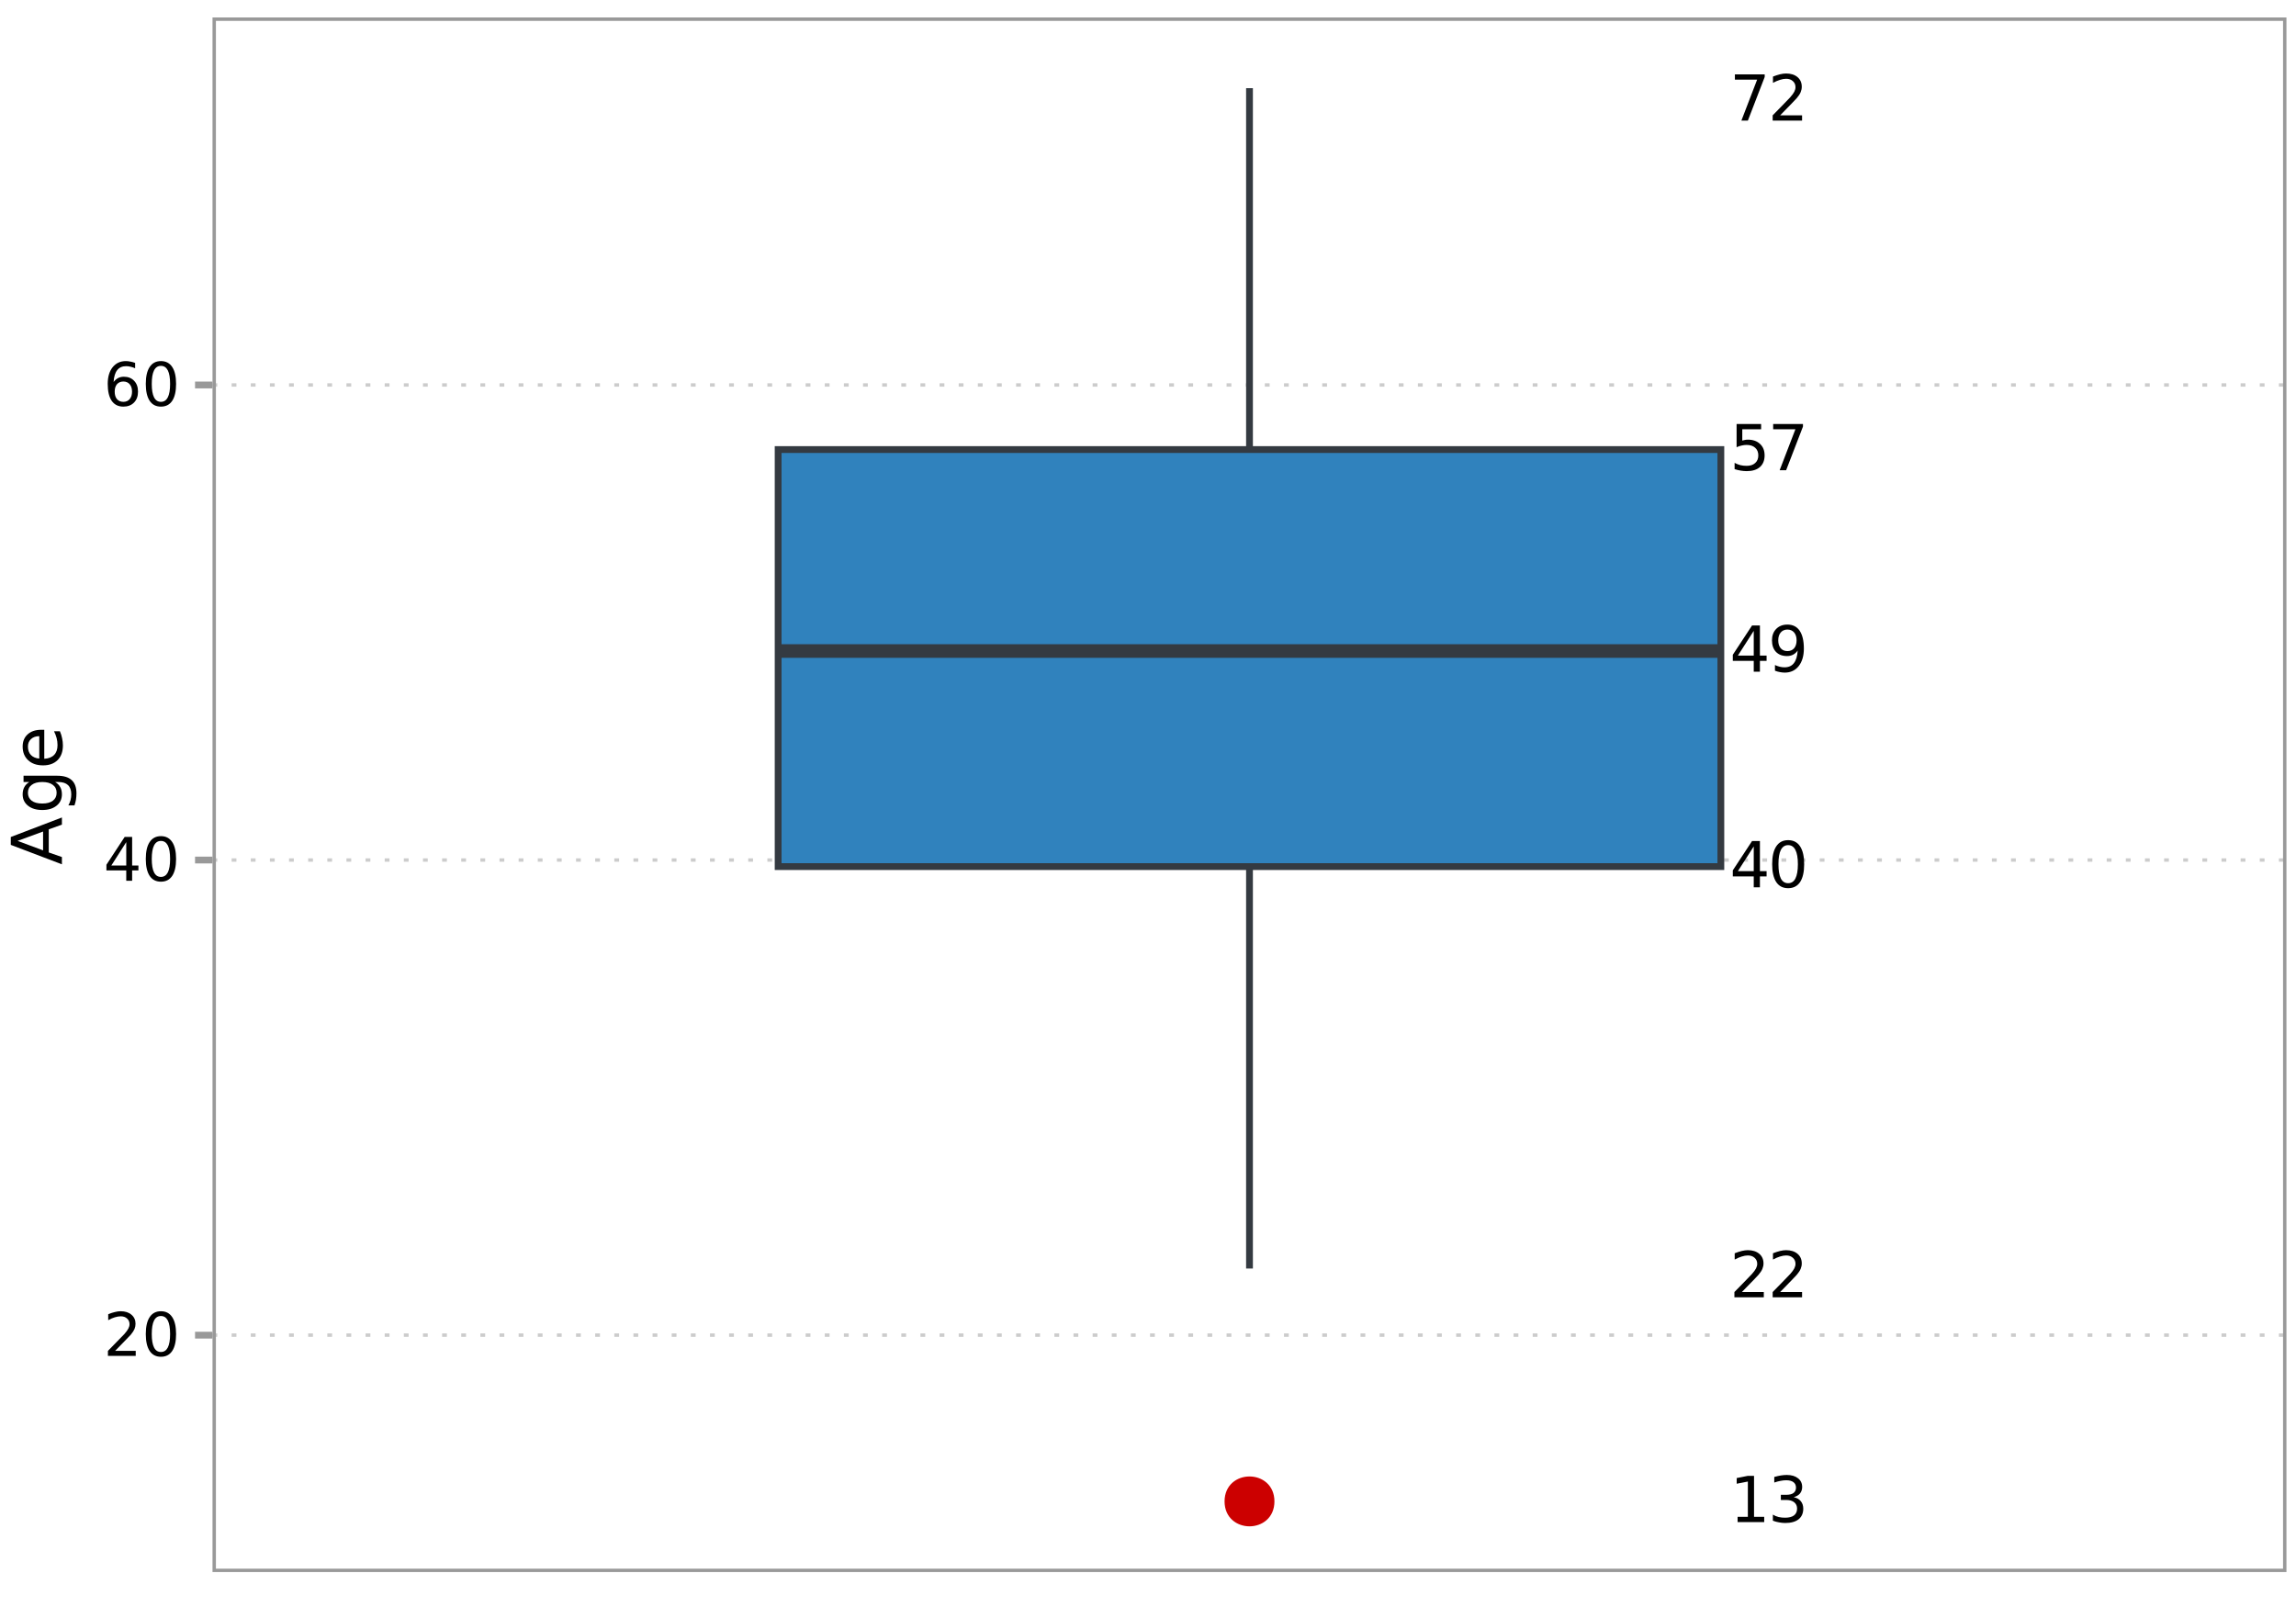
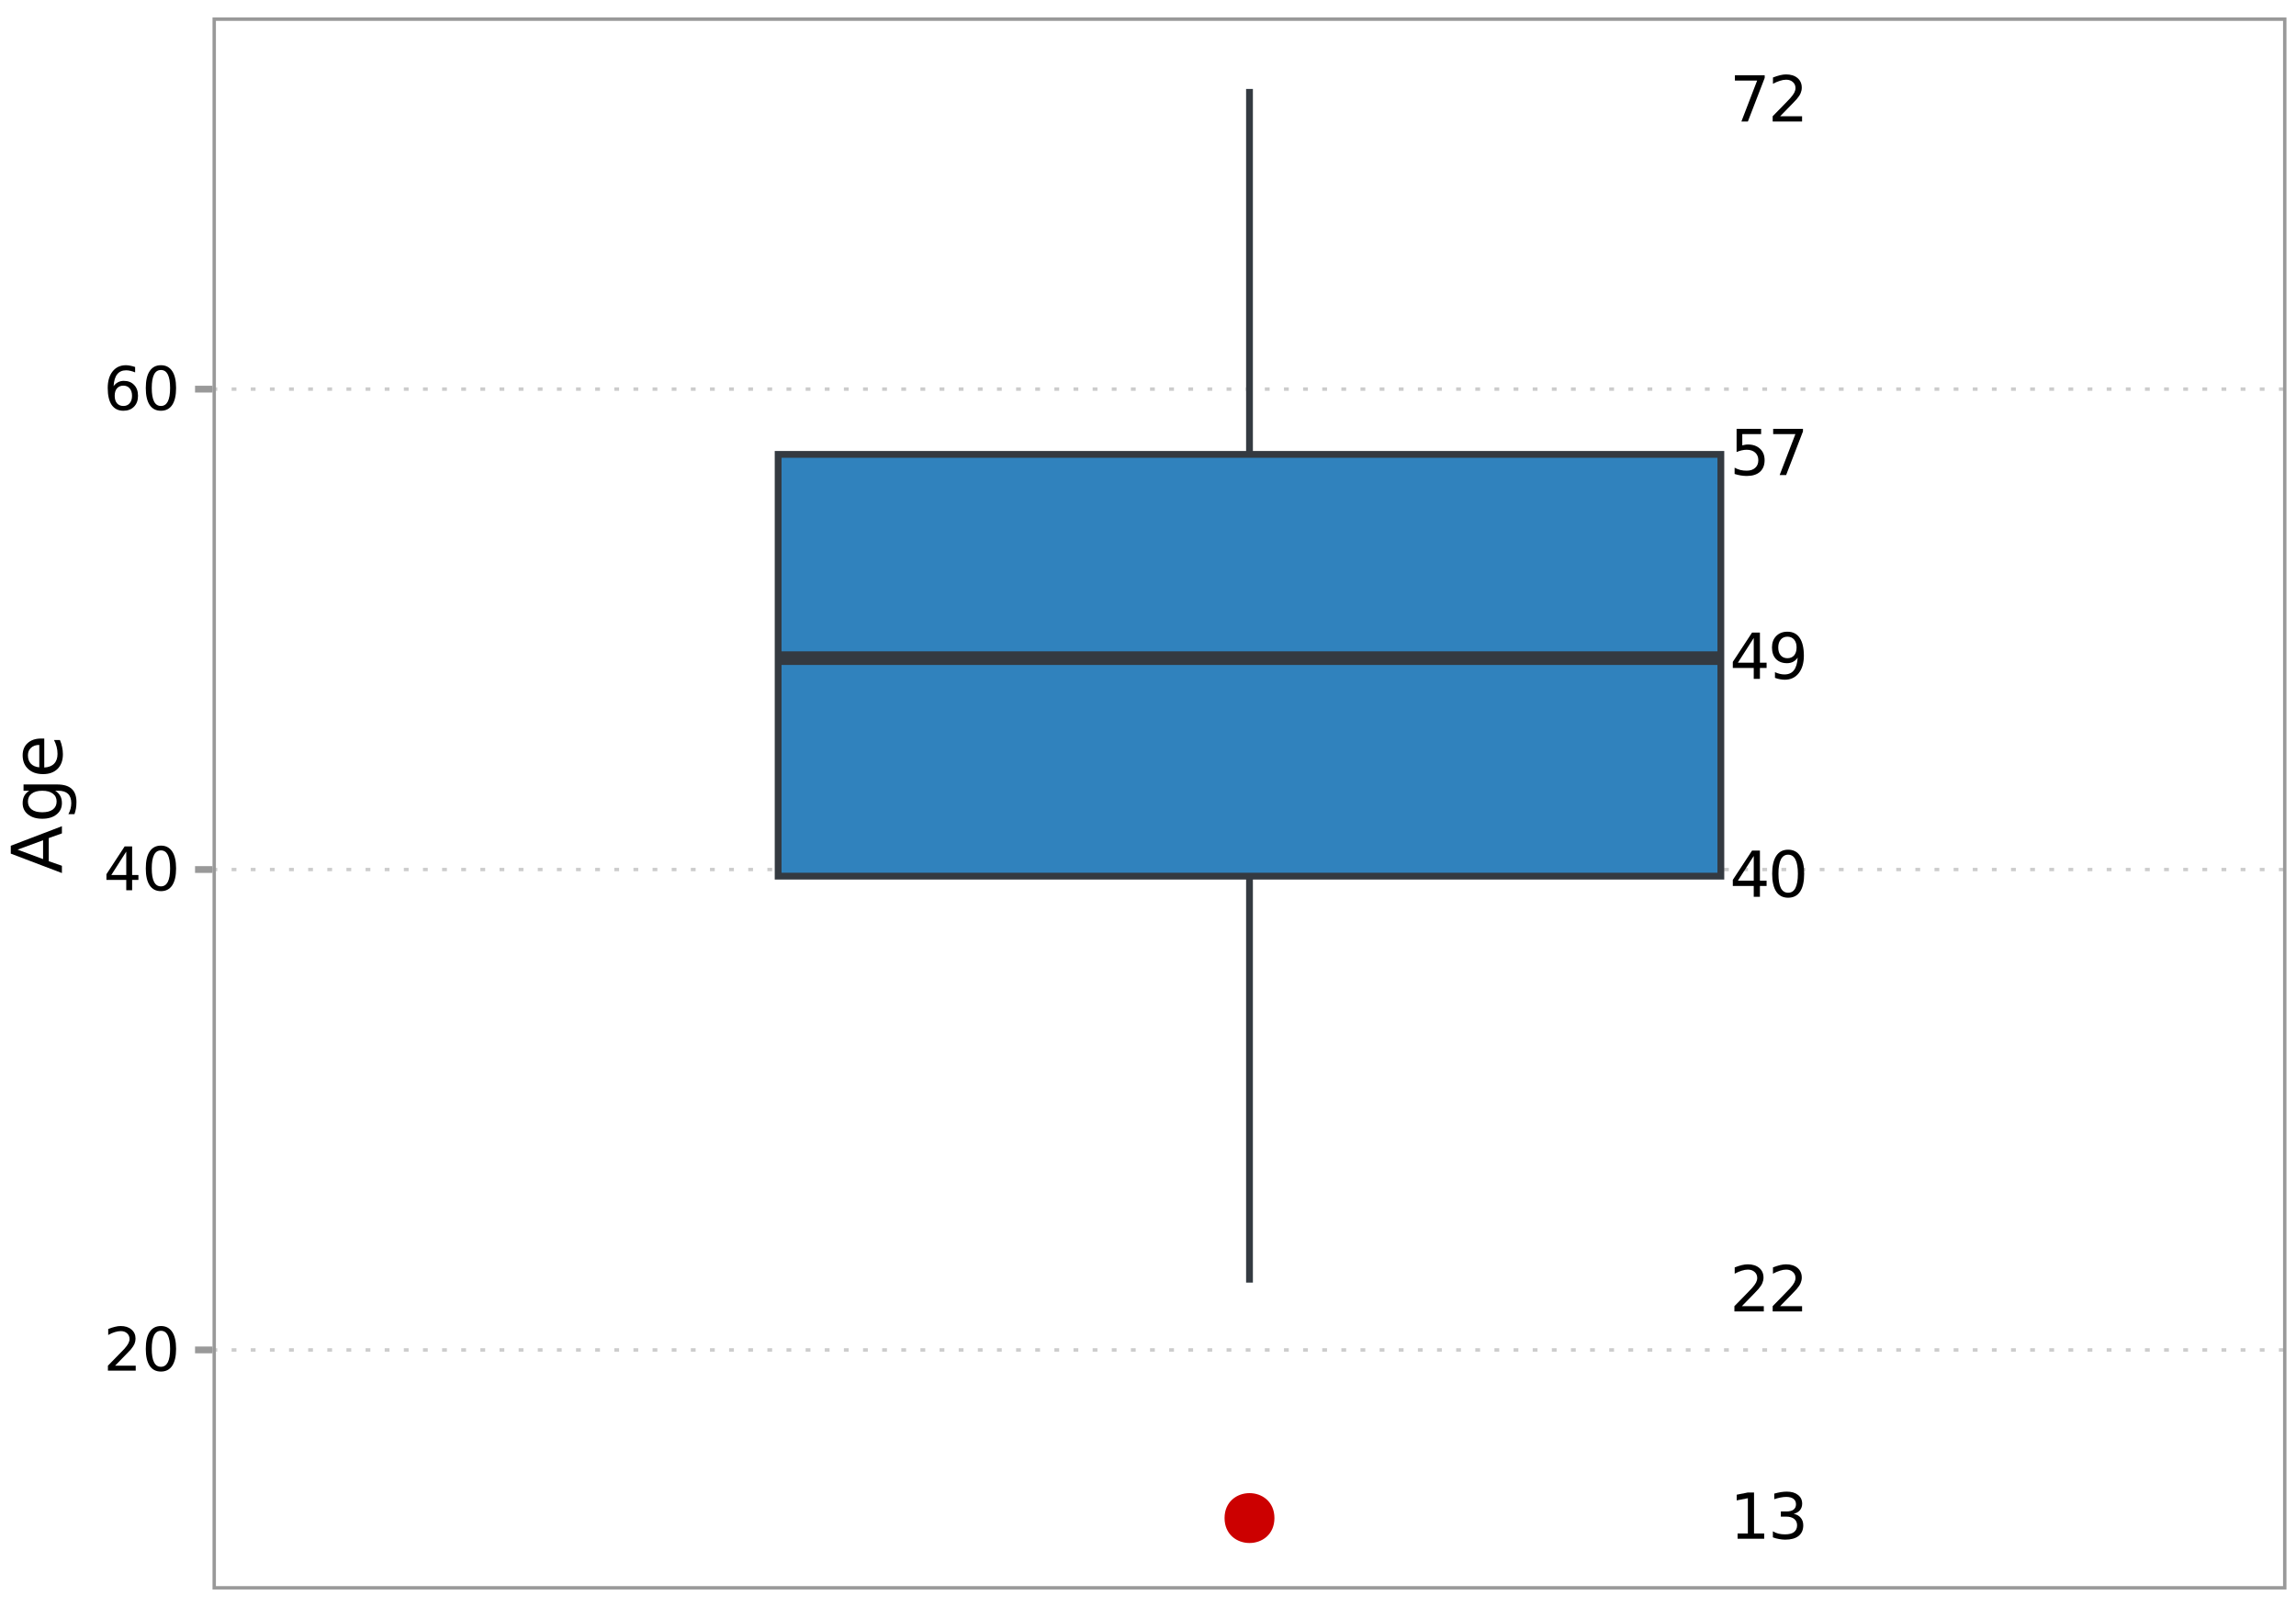
<svg xmlns="http://www.w3.org/2000/svg" xmlns:xlink="http://www.w3.org/1999/xlink" width="360" height="252" viewBox="0 0 360 252">
  <defs>
    <g>
      <g id="glyph-0-0">
        <path d="M 0.5 1.766 L 0.5 -7.016 L 5.469 -7.016 L 5.469 1.766 Z M 1.047 1.203 L 4.922 1.203 L 4.922 -6.453 L 1.047 -6.453 Z M 1.047 1.203 " />
      </g>
      <g id="glyph-0-1">
        <path d="M 1.234 -0.828 L 2.844 -0.828 L 2.844 -6.359 L 1.094 -6.016 L 1.094 -6.906 L 2.828 -7.25 L 3.812 -7.25 L 3.812 -0.828 L 5.406 -0.828 L 5.406 0 L 1.234 0 Z M 1.234 -0.828 " />
      </g>
      <g id="glyph-0-2">
        <path d="M 4.031 -3.906 C 4.508 -3.812 4.879 -3.602 5.141 -3.281 C 5.398 -2.969 5.531 -2.578 5.531 -2.109 C 5.531 -1.391 5.285 -0.832 4.797 -0.438 C 4.305 -0.051 3.609 0.141 2.703 0.141 C 2.391 0.141 2.07 0.109 1.75 0.047 C 1.426 -0.004 1.098 -0.094 0.766 -0.219 L 0.766 -1.172 C 1.035 -1.004 1.332 -0.879 1.656 -0.797 C 1.977 -0.723 2.316 -0.688 2.672 -0.688 C 3.285 -0.688 3.754 -0.805 4.078 -1.047 C 4.398 -1.297 4.562 -1.648 4.562 -2.109 C 4.562 -2.535 4.41 -2.867 4.109 -3.109 C 3.805 -3.348 3.391 -3.469 2.859 -3.469 L 2.016 -3.469 L 2.016 -4.281 L 2.891 -4.281 C 3.379 -4.281 3.75 -4.375 4 -4.562 C 4.258 -4.758 4.391 -5.039 4.391 -5.406 C 4.391 -5.781 4.254 -6.066 3.984 -6.266 C 3.723 -6.461 3.348 -6.562 2.859 -6.562 C 2.586 -6.562 2.297 -6.531 1.984 -6.469 C 1.68 -6.414 1.348 -6.328 0.984 -6.203 L 0.984 -7.078 C 1.348 -7.18 1.691 -7.258 2.016 -7.312 C 2.348 -7.363 2.656 -7.391 2.938 -7.391 C 3.688 -7.391 4.273 -7.219 4.703 -6.875 C 5.141 -6.539 5.359 -6.082 5.359 -5.5 C 5.359 -5.102 5.242 -4.766 5.016 -4.484 C 4.785 -4.211 4.457 -4.02 4.031 -3.906 Z M 4.031 -3.906 " />
      </g>
      <g id="glyph-0-3">
        <path d="M 1.906 -0.828 L 5.344 -0.828 L 5.344 0 L 0.734 0 L 0.734 -0.828 C 1.098 -1.211 1.602 -1.727 2.25 -2.375 C 2.895 -3.031 3.301 -3.453 3.469 -3.641 C 3.781 -3.992 4 -4.289 4.125 -4.531 C 4.25 -4.781 4.312 -5.02 4.312 -5.25 C 4.312 -5.633 4.176 -5.945 3.906 -6.188 C 3.633 -6.438 3.281 -6.562 2.844 -6.562 C 2.539 -6.562 2.219 -6.504 1.875 -6.391 C 1.531 -6.285 1.164 -6.129 0.781 -5.922 L 0.781 -6.906 C 1.176 -7.062 1.547 -7.18 1.891 -7.266 C 2.234 -7.348 2.547 -7.391 2.828 -7.391 C 3.578 -7.391 4.176 -7.203 4.625 -6.828 C 5.07 -6.453 5.297 -5.945 5.297 -5.312 C 5.297 -5.02 5.238 -4.738 5.125 -4.469 C 5.02 -4.195 4.816 -3.883 4.516 -3.531 C 4.43 -3.426 4.172 -3.148 3.734 -2.703 C 3.305 -2.254 2.695 -1.629 1.906 -0.828 Z M 1.906 -0.828 " />
      </g>
      <g id="glyph-0-4">
        <path d="M 3.766 -6.406 L 1.281 -2.531 L 3.766 -2.531 Z M 3.5 -7.25 L 4.734 -7.25 L 4.734 -2.531 L 5.781 -2.531 L 5.781 -1.703 L 4.734 -1.703 L 4.734 0 L 3.766 0 L 3.766 -1.703 L 0.484 -1.703 L 0.484 -2.656 Z M 3.5 -7.25 " />
      </g>
      <g id="glyph-0-5">
        <path d="M 3.156 -6.609 C 2.656 -6.609 2.273 -6.359 2.016 -5.859 C 1.766 -5.367 1.641 -4.625 1.641 -3.625 C 1.641 -2.625 1.766 -1.875 2.016 -1.375 C 2.273 -0.883 2.656 -0.641 3.156 -0.641 C 3.664 -0.641 4.047 -0.883 4.297 -1.375 C 4.555 -1.875 4.688 -2.625 4.688 -3.625 C 4.688 -4.625 4.555 -5.367 4.297 -5.859 C 4.047 -6.359 3.664 -6.609 3.156 -6.609 Z M 3.156 -7.391 C 3.977 -7.391 4.602 -7.066 5.031 -6.422 C 5.457 -5.773 5.672 -4.844 5.672 -3.625 C 5.672 -2.395 5.457 -1.457 5.031 -0.812 C 4.602 -0.176 3.977 0.141 3.156 0.141 C 2.344 0.141 1.723 -0.176 1.297 -0.812 C 0.867 -1.457 0.656 -2.395 0.656 -3.625 C 0.656 -4.844 0.867 -5.773 1.297 -6.422 C 1.723 -7.066 2.344 -7.391 3.156 -7.391 Z M 3.156 -7.391 " />
      </g>
      <g id="glyph-0-6">
        <path d="M 1.094 -0.156 L 1.094 -1.047 C 1.344 -0.93 1.594 -0.844 1.844 -0.781 C 2.094 -0.719 2.336 -0.688 2.578 -0.688 C 3.234 -0.688 3.727 -0.906 4.062 -1.344 C 4.406 -1.781 4.602 -2.441 4.656 -3.328 C 4.469 -3.047 4.227 -2.828 3.938 -2.672 C 3.656 -2.523 3.336 -2.453 2.984 -2.453 C 2.254 -2.453 1.676 -2.672 1.25 -3.109 C 0.832 -3.555 0.625 -4.16 0.625 -4.922 C 0.625 -5.66 0.844 -6.254 1.281 -6.703 C 1.727 -7.16 2.316 -7.391 3.047 -7.391 C 3.891 -7.391 4.531 -7.066 4.969 -6.422 C 5.406 -5.773 5.625 -4.844 5.625 -3.625 C 5.625 -2.477 5.352 -1.562 4.812 -0.875 C 4.27 -0.195 3.539 0.141 2.625 0.141 C 2.383 0.141 2.133 0.113 1.875 0.062 C 1.625 0.02 1.363 -0.051 1.094 -0.156 Z M 3.047 -3.234 C 3.484 -3.234 3.832 -3.379 4.094 -3.672 C 4.352 -3.973 4.484 -4.391 4.484 -4.922 C 4.484 -5.441 4.352 -5.852 4.094 -6.156 C 3.832 -6.457 3.484 -6.609 3.047 -6.609 C 2.609 -6.609 2.258 -6.457 2 -6.156 C 1.738 -5.852 1.609 -5.441 1.609 -4.922 C 1.609 -4.391 1.738 -3.973 2 -3.672 C 2.258 -3.379 2.609 -3.234 3.047 -3.234 Z M 3.047 -3.234 " />
      </g>
      <g id="glyph-0-7">
        <path d="M 1.078 -7.25 L 4.922 -7.25 L 4.922 -6.422 L 1.969 -6.422 L 1.969 -4.656 C 2.113 -4.695 2.254 -4.727 2.391 -4.75 C 2.535 -4.781 2.68 -4.797 2.828 -4.797 C 3.641 -4.797 4.281 -4.57 4.75 -4.125 C 5.227 -3.688 5.469 -3.086 5.469 -2.328 C 5.469 -1.547 5.223 -0.938 4.734 -0.5 C 4.242 -0.07 3.555 0.141 2.672 0.141 C 2.367 0.141 2.055 0.113 1.734 0.062 C 1.422 0.008 1.098 -0.066 0.766 -0.172 L 0.766 -1.156 C 1.055 -1 1.359 -0.879 1.672 -0.797 C 1.984 -0.723 2.312 -0.688 2.656 -0.688 C 3.219 -0.688 3.66 -0.832 3.984 -1.125 C 4.316 -1.414 4.484 -1.816 4.484 -2.328 C 4.484 -2.836 4.316 -3.238 3.984 -3.531 C 3.66 -3.82 3.219 -3.969 2.656 -3.969 C 2.395 -3.969 2.133 -3.938 1.875 -3.875 C 1.613 -3.82 1.348 -3.734 1.078 -3.609 Z M 1.078 -7.25 " />
      </g>
      <g id="glyph-0-8">
        <path d="M 0.812 -7.25 L 5.484 -7.25 L 5.484 -6.844 L 2.844 0 L 1.828 0 L 4.297 -6.422 L 0.812 -6.422 Z M 0.812 -7.25 " />
      </g>
      <g id="glyph-1-0">
        <path d="M 0.469 1.672 L 0.469 -6.641 L 5.188 -6.641 L 5.188 1.672 Z M 1 1.141 L 4.656 1.141 L 4.656 -6.109 L 1 -6.109 Z M 1 1.141 " />
      </g>
      <g id="glyph-1-1">
        <path d="M 1.812 -0.781 L 5.047 -0.781 L 5.047 0 L 0.688 0 L 0.688 -0.781 C 1.039 -1.145 1.52 -1.633 2.125 -2.25 C 2.738 -2.863 3.125 -3.258 3.281 -3.438 C 3.57 -3.77 3.773 -4.051 3.891 -4.281 C 4.016 -4.52 4.078 -4.75 4.078 -4.969 C 4.078 -5.332 3.945 -5.629 3.688 -5.859 C 3.438 -6.086 3.109 -6.203 2.703 -6.203 C 2.41 -6.203 2.098 -6.148 1.766 -6.047 C 1.441 -5.953 1.098 -5.801 0.734 -5.594 L 0.734 -6.531 C 1.109 -6.688 1.457 -6.801 1.781 -6.875 C 2.102 -6.957 2.398 -7 2.672 -7 C 3.391 -7 3.957 -6.816 4.375 -6.453 C 4.801 -6.098 5.016 -5.625 5.016 -5.031 C 5.016 -4.75 4.961 -4.477 4.859 -4.219 C 4.754 -3.969 4.562 -3.672 4.281 -3.328 C 4.195 -3.242 3.953 -2.988 3.547 -2.562 C 3.141 -2.133 2.562 -1.539 1.812 -0.781 Z M 1.812 -0.781 " />
      </g>
      <g id="glyph-1-2">
        <path d="M 3 -6.25 C 2.52 -6.25 2.16 -6.016 1.922 -5.547 C 1.68 -5.078 1.562 -4.367 1.562 -3.422 C 1.562 -2.484 1.68 -1.781 1.922 -1.312 C 2.16 -0.844 2.52 -0.609 3 -0.609 C 3.477 -0.609 3.836 -0.844 4.078 -1.312 C 4.316 -1.781 4.438 -2.484 4.438 -3.422 C 4.438 -4.367 4.316 -5.078 4.078 -5.547 C 3.836 -6.016 3.477 -6.25 3 -6.25 Z M 3 -7 C 3.77 -7 4.359 -6.691 4.766 -6.078 C 5.172 -5.473 5.375 -4.586 5.375 -3.422 C 5.375 -2.266 5.172 -1.379 4.766 -0.766 C 4.359 -0.16 3.77 0.141 3 0.141 C 2.227 0.141 1.641 -0.16 1.234 -0.766 C 0.828 -1.379 0.625 -2.266 0.625 -3.422 C 0.625 -4.586 0.828 -5.473 1.234 -6.078 C 1.641 -6.691 2.227 -7 3 -7 Z M 3 -7 " />
      </g>
      <g id="glyph-1-3">
        <path d="M 3.562 -6.062 L 1.219 -2.391 L 3.562 -2.391 Z M 3.312 -6.875 L 4.484 -6.875 L 4.484 -2.391 L 5.469 -2.391 L 5.469 -1.625 L 4.484 -1.625 L 4.484 0 L 3.562 0 L 3.562 -1.625 L 0.453 -1.625 L 0.453 -2.516 Z M 3.312 -6.875 " />
      </g>
      <g id="glyph-1-4">
        <path d="M 3.109 -3.797 C 2.691 -3.797 2.359 -3.656 2.109 -3.375 C 1.867 -3.094 1.75 -2.703 1.75 -2.203 C 1.75 -1.711 1.867 -1.32 2.109 -1.031 C 2.359 -0.75 2.691 -0.609 3.109 -0.609 C 3.523 -0.609 3.852 -0.75 4.094 -1.031 C 4.344 -1.32 4.469 -1.711 4.469 -2.203 C 4.469 -2.703 4.344 -3.094 4.094 -3.375 C 3.852 -3.656 3.523 -3.797 3.109 -3.797 Z M 4.953 -6.719 L 4.953 -5.875 C 4.723 -5.977 4.488 -6.055 4.25 -6.109 C 4.008 -6.172 3.773 -6.203 3.547 -6.203 C 2.93 -6.203 2.461 -5.992 2.141 -5.578 C 1.816 -5.172 1.629 -4.551 1.578 -3.719 C 1.766 -3.977 1.992 -4.18 2.266 -4.328 C 2.535 -4.473 2.836 -4.547 3.172 -4.547 C 3.859 -4.547 4.398 -4.332 4.797 -3.906 C 5.203 -3.488 5.406 -2.922 5.406 -2.203 C 5.406 -1.492 5.195 -0.926 4.781 -0.5 C 4.363 -0.07 3.805 0.141 3.109 0.141 C 2.316 0.141 1.707 -0.16 1.281 -0.766 C 0.863 -1.379 0.656 -2.266 0.656 -3.422 C 0.656 -4.516 0.91 -5.383 1.422 -6.031 C 1.941 -6.676 2.633 -7 3.5 -7 C 3.738 -7 3.973 -6.973 4.203 -6.922 C 4.441 -6.879 4.691 -6.812 4.953 -6.719 Z M 4.953 -6.719 " />
      </g>
      <g id="glyph-2-0">
        <path d="M 1.938 -0.547 L -7.75 -0.547 L -7.75 -6.047 L 1.938 -6.047 Z M 1.328 -1.172 L 1.328 -5.438 L -7.141 -5.438 L -7.141 -1.172 Z M 1.328 -1.172 " />
      </g>
      <g id="glyph-2-1">
        <path d="M -6.953 -3.766 L -2.953 -2.281 L -2.953 -5.234 Z M -8.016 -3.141 L -8.016 -4.375 L 0 -7.438 L 0 -6.312 L -2.062 -5.578 L -2.062 -1.953 L 0 -1.234 L 0 -0.094 Z M -8.016 -3.141 " />
      </g>
      <g id="glyph-2-2">
        <path d="M -3.078 -5 C -3.797 -5 -4.348 -4.848 -4.734 -4.547 C -5.129 -4.254 -5.328 -3.844 -5.328 -3.312 C -5.328 -2.781 -5.129 -2.363 -4.734 -2.062 C -4.348 -1.77 -3.797 -1.625 -3.078 -1.625 C -2.367 -1.625 -1.816 -1.77 -1.422 -2.062 C -1.023 -2.363 -0.828 -2.781 -0.828 -3.312 C -0.828 -3.844 -1.023 -4.254 -1.422 -4.547 C -1.816 -4.848 -2.367 -5 -3.078 -5 Z M -0.75 -5.984 C 0.281 -5.984 1.039 -5.754 1.531 -5.297 C 2.031 -4.848 2.281 -4.156 2.281 -3.219 C 2.281 -2.863 2.254 -2.531 2.203 -2.219 C 2.148 -1.914 2.07 -1.617 1.969 -1.328 L 1.016 -1.328 C 1.172 -1.617 1.285 -1.906 1.359 -2.188 C 1.43 -2.469 1.469 -2.758 1.469 -3.062 C 1.469 -3.707 1.297 -4.191 0.953 -4.516 C 0.617 -4.836 0.113 -5 -0.562 -5 L -1.062 -5 C -0.707 -4.789 -0.441 -4.523 -0.266 -4.203 C -0.086 -3.891 0 -3.508 0 -3.062 C 0 -2.32 -0.281 -1.727 -0.844 -1.281 C -1.406 -0.832 -2.148 -0.609 -3.078 -0.609 C -4.004 -0.609 -4.75 -0.832 -5.312 -1.281 C -5.875 -1.727 -6.156 -2.32 -6.156 -3.062 C -6.156 -3.508 -6.066 -3.891 -5.891 -4.203 C -5.723 -4.523 -5.461 -4.789 -5.109 -5 L -6.016 -5 L -6.016 -5.984 Z M -0.75 -5.984 " />
      </g>
      <g id="glyph-2-3">
        <path d="M -3.25 -6.188 L -2.766 -6.188 L -2.766 -1.641 C -2.086 -1.68 -1.57 -1.883 -1.219 -2.25 C -0.863 -2.613 -0.688 -3.125 -0.688 -3.781 C -0.688 -4.164 -0.734 -4.535 -0.828 -4.891 C -0.922 -5.242 -1.055 -5.598 -1.234 -5.953 L -0.312 -5.953 C -0.156 -5.598 -0.039 -5.234 0.031 -4.859 C 0.113 -4.484 0.156 -4.109 0.156 -3.734 C 0.156 -2.766 -0.117 -2 -0.672 -1.438 C -1.234 -0.883 -1.992 -0.609 -2.953 -0.609 C -3.93 -0.609 -4.707 -0.875 -5.281 -1.406 C -5.863 -1.938 -6.156 -2.656 -6.156 -3.562 C -6.156 -4.363 -5.895 -5 -5.375 -5.469 C -4.852 -5.945 -4.145 -6.188 -3.25 -6.188 Z M -3.547 -5.188 C -4.086 -5.188 -4.52 -5.035 -4.844 -4.734 C -5.164 -4.441 -5.328 -4.051 -5.328 -3.562 C -5.328 -3.008 -5.172 -2.566 -4.859 -2.234 C -4.547 -1.91 -4.109 -1.723 -3.547 -1.672 Z M -3.547 -5.188 " />
      </g>
    </g>
    <clipPath id="clip-0">
-       <path clip-rule="nonzero" d="M 33.32 209 L 358.504 209 L 358.504 210 L 33.32 210 Z M 33.32 209 " />
+       <path clip-rule="nonzero" d="M 33.32 211 L 358.504 211 L 358.504 212 L 33.32 212 Z M 33.32 211 " />
    </clipPath>
    <clipPath id="clip-1">
-       <path clip-rule="nonzero" d="M 33.32 134 L 358.504 134 L 358.504 136 L 33.32 136 Z M 33.32 134 " />
+       <path clip-rule="nonzero" d="M 33.32 136 L 358.504 136 L 358.504 137 L 33.32 137 Z M 33.32 136 " />
    </clipPath>
    <clipPath id="clip-2">
-       <path clip-rule="nonzero" d="M 33.32 60 L 358.504 60 L 358.504 61 L 33.32 61 Z M 33.32 60 " />
+       <path clip-rule="nonzero" d="M 33.32 60 L 358.504 60 L 358.504 62 L 33.32 62 Z M 33.32 60 " />
    </clipPath>
    <clipPath id="clip-3">
-       <path clip-rule="nonzero" d="M 33.32 2.738 L 358.504 2.738 L 358.504 246.52 L 33.32 246.52 Z M 33.32 2.738 " />
+       <path clip-rule="nonzero" d="M 33.32 2.738 L 358.504 2.738 L 358.504 249.258 L 33.32 249.258 Z M 33.32 2.738 " />
    </clipPath>
  </defs>
  <rect x="-36" y="-25.2" width="432" height="302.4" fill="rgb(100%, 100%, 100%)" fill-opacity="1" />
  <g clip-path="url(#clip-0)">
-     <path fill="none" stroke-width="0.533" stroke-linecap="butt" stroke-linejoin="round" stroke="rgb(80%, 80%, 80%)" stroke-opacity="1" stroke-dasharray="0.75 2.25" stroke-miterlimit="10" d="M 33.32 209.367 L 358.504 209.367 " />
+     <path fill="none" stroke-width="0.533" stroke-linecap="butt" stroke-linejoin="round" stroke="rgb(80%, 80%, 80%)" stroke-opacity="1" stroke-dasharray="0.75 2.25" stroke-miterlimit="10" d="M 33.32 211.688 L 358.504 211.688 " />
  </g>
  <g clip-path="url(#clip-1)">
-     <path fill="none" stroke-width="0.533" stroke-linecap="butt" stroke-linejoin="round" stroke="rgb(80%, 80%, 80%)" stroke-opacity="1" stroke-dasharray="0.75 2.25" stroke-miterlimit="10" d="M 33.32 134.867 L 358.504 134.867 " />
+     <path fill="none" stroke-width="0.533" stroke-linecap="butt" stroke-linejoin="round" stroke="rgb(80%, 80%, 80%)" stroke-opacity="1" stroke-dasharray="0.75 2.25" stroke-miterlimit="10" d="M 33.32 136.352 L 358.504 136.352 " />
  </g>
  <g clip-path="url(#clip-2)">
-     <path fill="none" stroke-width="0.533" stroke-linecap="butt" stroke-linejoin="round" stroke="rgb(80%, 80%, 80%)" stroke-opacity="1" stroke-dasharray="0.75 2.25" stroke-miterlimit="10" d="M 33.32 60.371 L 358.504 60.371 " />
+     <path fill="none" stroke-width="0.533" stroke-linecap="butt" stroke-linejoin="round" stroke="rgb(80%, 80%, 80%)" stroke-opacity="1" stroke-dasharray="0.75 2.25" stroke-miterlimit="10" d="M 33.32 61.02 L 358.504 61.02 " />
  </g>
-   <path fill-rule="nonzero" fill="rgb(80%, 0%, 0%)" fill-opacity="1" stroke-width="0.709" stroke-linecap="round" stroke-linejoin="round" stroke="rgb(80%, 0%, 0%)" stroke-opacity="1" stroke-miterlimit="10" d="M 199.469 235.441 C 199.469 240.18 192.359 240.18 192.359 235.441 C 192.359 230.699 199.469 230.699 199.469 235.441 " />
-   <path fill="none" stroke-width="1.067" stroke-linecap="butt" stroke-linejoin="round" stroke="rgb(20.392%, 22.745%, 25.49%)" stroke-opacity="1" stroke-miterlimit="10" d="M 195.914 70.496 L 195.914 13.82 " />
-   <path fill="none" stroke-width="1.067" stroke-linecap="butt" stroke-linejoin="round" stroke="rgb(20.392%, 22.745%, 25.49%)" stroke-opacity="1" stroke-miterlimit="10" d="M 195.914 135.895 L 195.914 198.926 " />
-   <path fill-rule="nonzero" fill="rgb(18.824%, 50.98%, 74.118%)" fill-opacity="1" stroke-width="1.067" stroke-linecap="butt" stroke-linejoin="miter" stroke="rgb(20.392%, 22.745%, 25.49%)" stroke-opacity="1" stroke-miterlimit="10" d="M 122.008 70.496 L 122.008 135.895 L 269.82 135.895 L 269.82 70.496 Z M 122.008 70.496 " />
-   <path fill="none" stroke-width="2.134" stroke-linecap="butt" stroke-linejoin="miter" stroke="rgb(20.392%, 22.745%, 25.49%)" stroke-opacity="1" stroke-miterlimit="10" d="M 122.008 102.09 L 269.82 102.09 " />
+   <path fill-rule="nonzero" fill="rgb(80%, 0%, 0%)" fill-opacity="1" stroke-width="0.709" stroke-linecap="round" stroke-linejoin="round" stroke="rgb(80%, 0%, 0%)" stroke-opacity="1" stroke-miterlimit="10" d="M 199.469 238.055 C 199.469 242.797 192.359 242.797 192.359 238.055 C 192.359 233.312 199.469 233.312 199.469 238.055 " />
+   <path fill="none" stroke-width="1.067" stroke-linecap="butt" stroke-linejoin="round" stroke="rgb(20.392%, 22.745%, 25.49%)" stroke-opacity="1" stroke-miterlimit="10" d="M 195.914 71.254 L 195.914 13.945 " />
+   <path fill="none" stroke-width="1.067" stroke-linecap="butt" stroke-linejoin="round" stroke="rgb(20.392%, 22.745%, 25.49%)" stroke-opacity="1" stroke-miterlimit="10" d="M 195.914 137.391 L 195.914 201.129 " />
+   <path fill-rule="nonzero" fill="rgb(18.824%, 50.98%, 74.118%)" fill-opacity="1" stroke-width="1.067" stroke-linecap="butt" stroke-linejoin="miter" stroke="rgb(20.392%, 22.745%, 25.49%)" stroke-opacity="1" stroke-miterlimit="10" d="M 122.008 71.254 L 122.008 137.391 L 269.82 137.391 L 269.82 71.254 Z M 122.008 71.254 " />
+   <path fill="none" stroke-width="2.134" stroke-linecap="butt" stroke-linejoin="miter" stroke="rgb(20.392%, 22.745%, 25.49%)" stroke-opacity="1" stroke-miterlimit="10" d="M 122.008 103.207 L 269.82 103.207 " />
  <g fill="rgb(0%, 0%, 0%)" fill-opacity="1">
-     <use xlink:href="#glyph-0-1" x="271.211" y="238.685" />
-     <use xlink:href="#glyph-0-2" x="277.211" y="238.685" />
+     <use xlink:href="#glyph-0-1" x="271.211" y="241.298" />
+     <use xlink:href="#glyph-0-2" x="277.211" y="241.298" />
  </g>
  <g fill="rgb(0%, 0%, 0%)" fill-opacity="1">
-     <use xlink:href="#glyph-0-3" x="271.211" y="203.435" />
-     <use xlink:href="#glyph-0-3" x="277.211" y="203.435" />
+     <use xlink:href="#glyph-0-3" x="271.211" y="205.653" />
+     <use xlink:href="#glyph-0-3" x="277.211" y="205.653" />
  </g>
  <g fill="rgb(0%, 0%, 0%)" fill-opacity="1">
-     <use xlink:href="#glyph-0-4" x="271.211" y="139.138" />
-     <use xlink:href="#glyph-0-5" x="277.211" y="139.138" />
+     <use xlink:href="#glyph-0-4" x="271.211" y="140.634" />
+     <use xlink:href="#glyph-0-5" x="277.211" y="140.634" />
  </g>
  <g fill="rgb(0%, 0%, 0%)" fill-opacity="1">
-     <use xlink:href="#glyph-0-4" x="271.211" y="105.333" />
-     <use xlink:href="#glyph-0-6" x="277.211" y="105.333" />
+     <use xlink:href="#glyph-0-4" x="271.211" y="106.45" />
+     <use xlink:href="#glyph-0-6" x="277.211" y="106.45" />
  </g>
  <g fill="rgb(0%, 0%, 0%)" fill-opacity="1">
-     <use xlink:href="#glyph-0-7" x="271.211" y="73.739" />
-     <use xlink:href="#glyph-0-8" x="277.211" y="73.739" />
+     <use xlink:href="#glyph-0-7" x="271.211" y="74.497" />
+     <use xlink:href="#glyph-0-8" x="277.211" y="74.497" />
  </g>
  <g fill="rgb(0%, 0%, 0%)" fill-opacity="1">
-     <use xlink:href="#glyph-0-8" x="271.211" y="18.915" />
-     <use xlink:href="#glyph-0-3" x="277.211" y="18.915" />
+     <use xlink:href="#glyph-0-8" x="271.211" y="19.06" />
+     <use xlink:href="#glyph-0-3" x="277.211" y="19.06" />
  </g>
  <g clip-path="url(#clip-3)">
-     <path fill="none" stroke-width="1.067" stroke-linecap="round" stroke-linejoin="round" stroke="rgb(60%, 60%, 60%)" stroke-opacity="1" stroke-miterlimit="10" d="M 33.32 246.52 L 358.504 246.52 L 358.504 2.738 L 33.32 2.738 Z M 33.32 246.52 " />
+     <path fill="none" stroke-width="1.067" stroke-linecap="round" stroke-linejoin="round" stroke="rgb(60%, 60%, 60%)" stroke-opacity="1" stroke-miterlimit="10" d="M 33.32 249.262 L 358.504 249.262 L 358.504 2.742 L 33.32 2.742 Z M 33.32 249.262 " />
  </g>
  <g fill="rgb(0%, 0%, 0%)" fill-opacity="1">
-     <use xlink:href="#glyph-1-1" x="16.234" y="212.619" />
-     <use xlink:href="#glyph-1-2" x="22.234" y="212.619" />
+     <use xlink:href="#glyph-1-1" x="16.234" y="214.939" />
+     <use xlink:href="#glyph-1-2" x="22.234" y="214.939" />
  </g>
  <g fill="rgb(0%, 0%, 0%)" fill-opacity="1">
-     <use xlink:href="#glyph-1-3" x="16.234" y="138.119" />
-     <use xlink:href="#glyph-1-2" x="22.234" y="138.119" />
+     <use xlink:href="#glyph-1-3" x="16.234" y="139.604" />
+     <use xlink:href="#glyph-1-2" x="22.234" y="139.604" />
  </g>
  <g fill="rgb(0%, 0%, 0%)" fill-opacity="1">
-     <use xlink:href="#glyph-1-4" x="16.234" y="63.623" />
-     <use xlink:href="#glyph-1-2" x="22.234" y="63.623" />
+     <use xlink:href="#glyph-1-4" x="16.234" y="64.271" />
+     <use xlink:href="#glyph-1-2" x="22.234" y="64.271" />
  </g>
-   <path fill="none" stroke-width="1.067" stroke-linecap="butt" stroke-linejoin="round" stroke="rgb(60%, 60%, 60%)" stroke-opacity="1" stroke-miterlimit="10" d="M 30.582 209.367 L 33.32 209.367 " />
-   <path fill="none" stroke-width="1.067" stroke-linecap="butt" stroke-linejoin="round" stroke="rgb(60%, 60%, 60%)" stroke-opacity="1" stroke-miterlimit="10" d="M 30.582 134.867 L 33.32 134.867 " />
-   <path fill="none" stroke-width="1.067" stroke-linecap="butt" stroke-linejoin="round" stroke="rgb(60%, 60%, 60%)" stroke-opacity="1" stroke-miterlimit="10" d="M 30.582 60.371 L 33.32 60.371 " />
+   <path fill="none" stroke-width="1.067" stroke-linecap="butt" stroke-linejoin="round" stroke="rgb(60%, 60%, 60%)" stroke-opacity="1" stroke-miterlimit="10" d="M 30.582 211.688 L 33.32 211.688 " />
+   <path fill="none" stroke-width="1.067" stroke-linecap="butt" stroke-linejoin="round" stroke="rgb(60%, 60%, 60%)" stroke-opacity="1" stroke-miterlimit="10" d="M 30.582 136.352 L 33.32 136.352 " />
+   <path fill="none" stroke-width="1.067" stroke-linecap="butt" stroke-linejoin="round" stroke="rgb(60%, 60%, 60%)" stroke-opacity="1" stroke-miterlimit="10" d="M 30.582 61.02 L 33.32 61.02 " />
  <g fill="rgb(0%, 0%, 0%)" fill-opacity="1">
-     <use xlink:href="#glyph-2-1" x="9.707" y="135.629" />
-     <use xlink:href="#glyph-2-2" x="9.707" y="127.629" />
-     <use xlink:href="#glyph-2-3" x="9.707" y="120.629" />
+     <use xlink:href="#glyph-2-1" x="9.707" y="137" />
+     <use xlink:href="#glyph-2-2" x="9.707" y="129" />
+     <use xlink:href="#glyph-2-3" x="9.707" y="122" />
  </g>
</svg>
